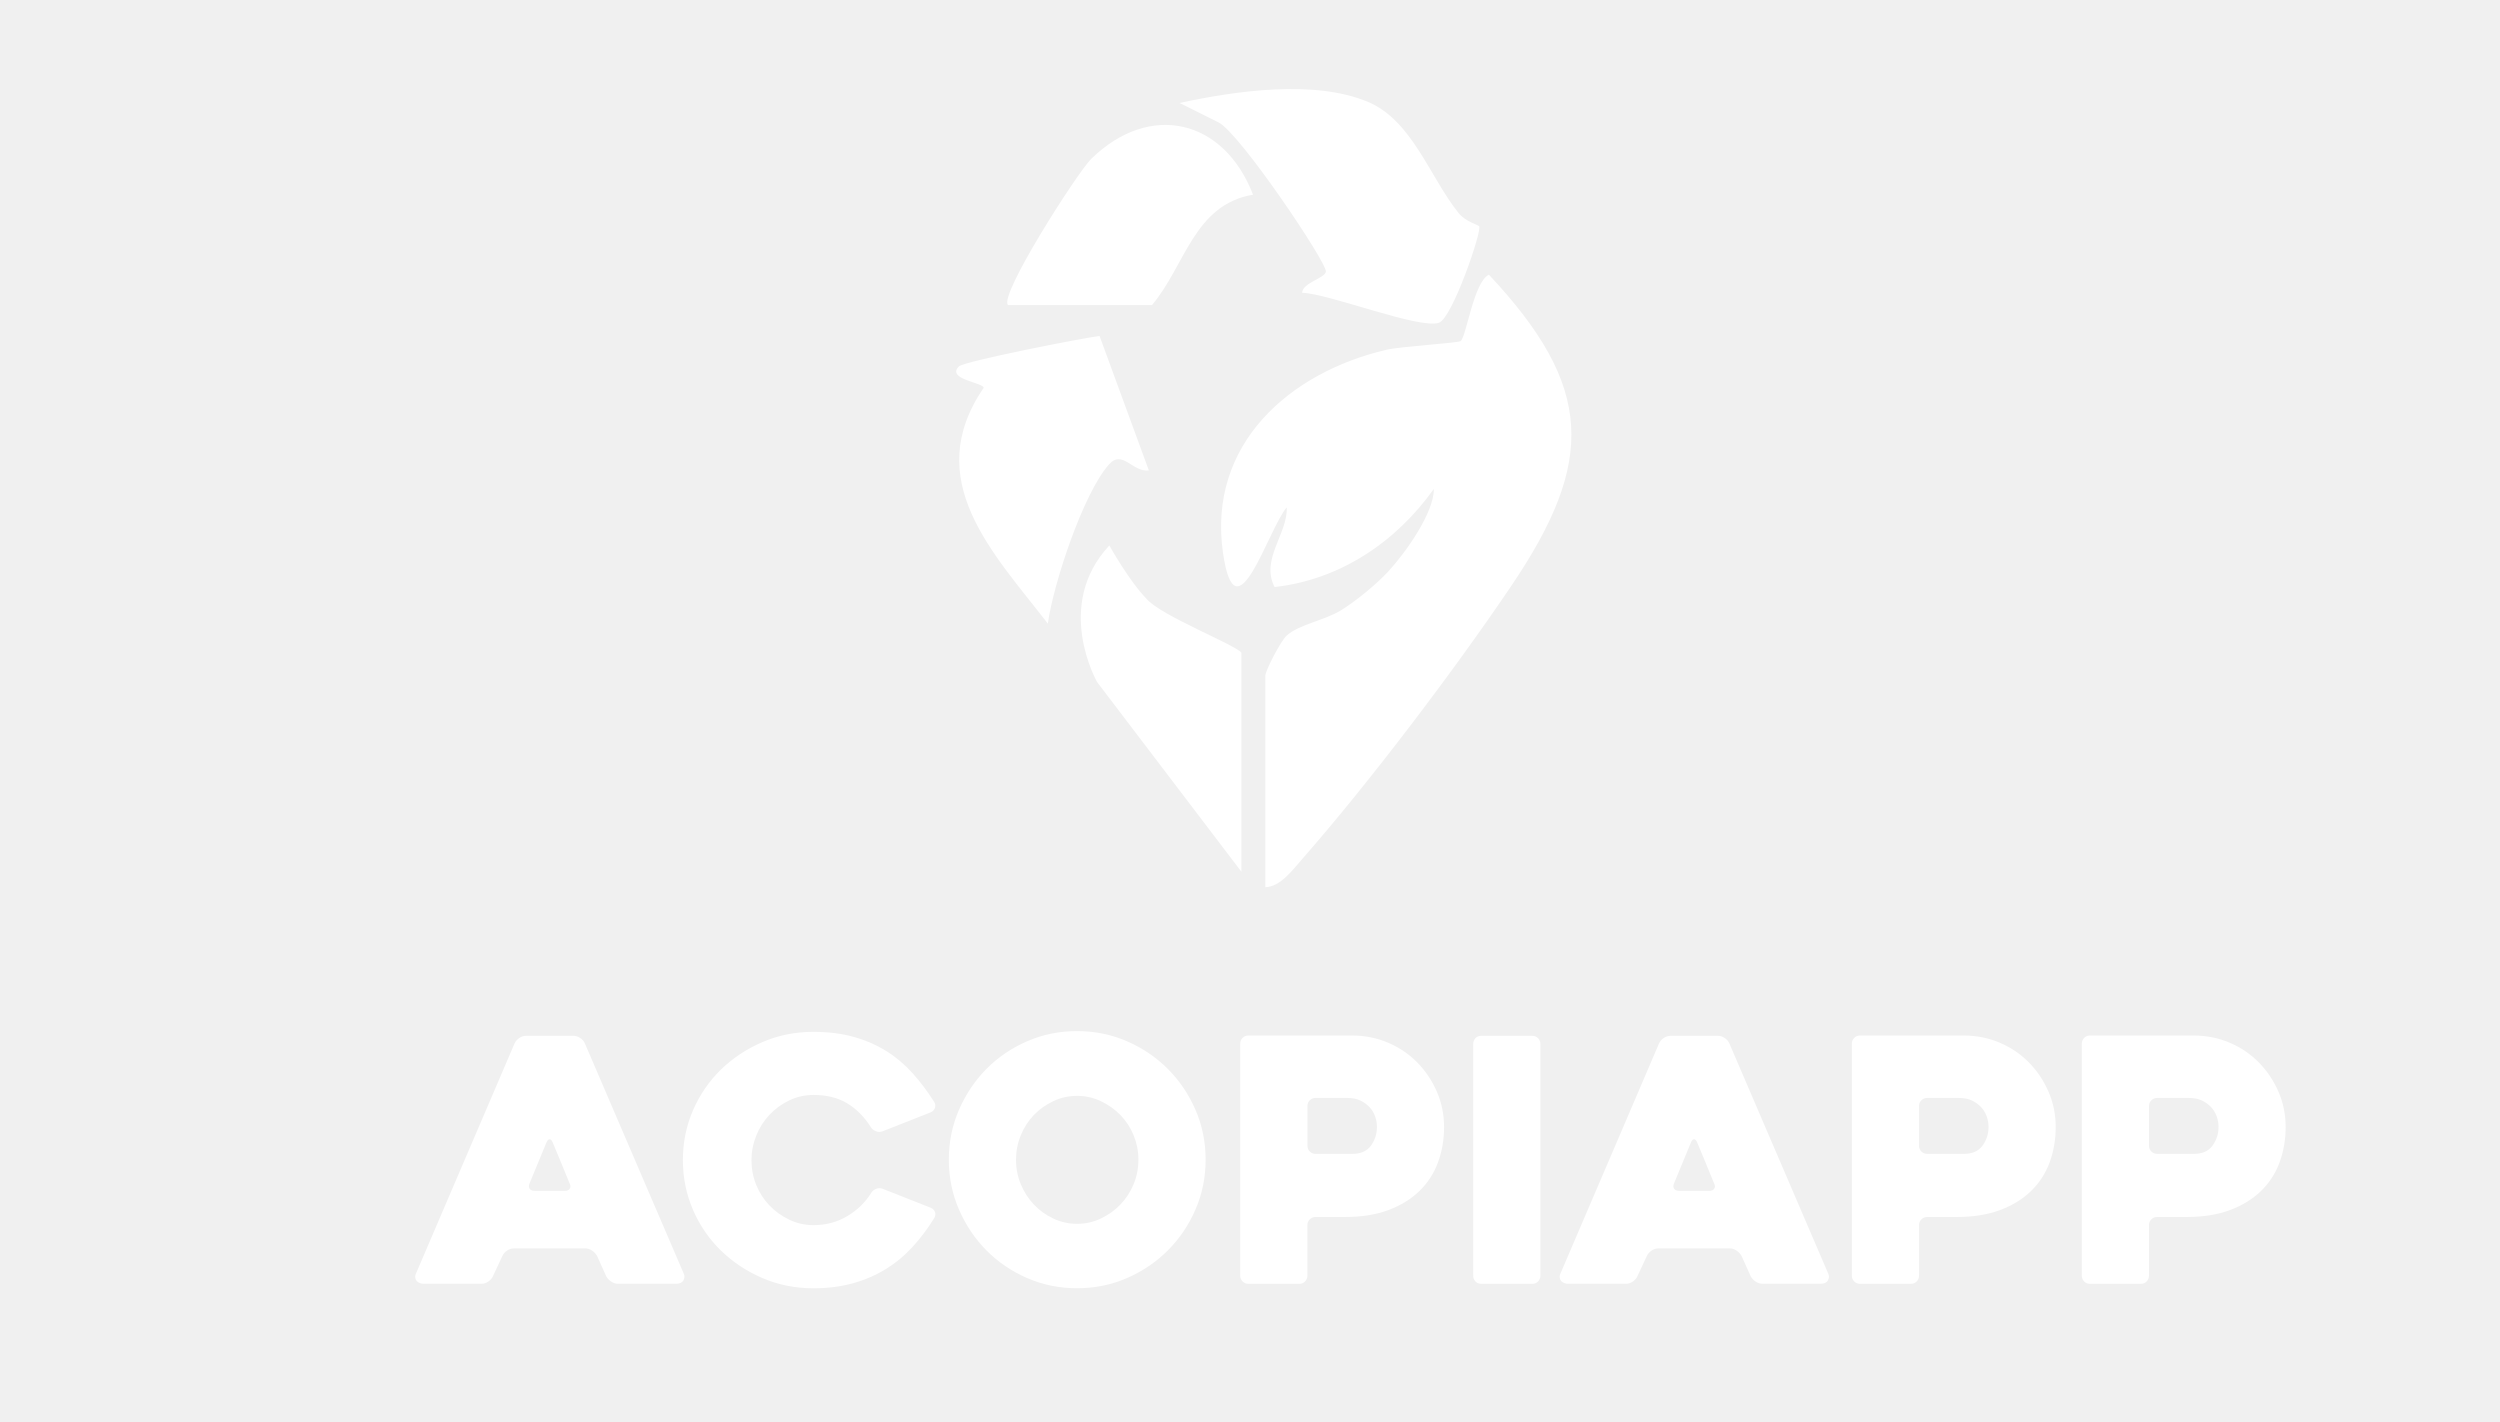
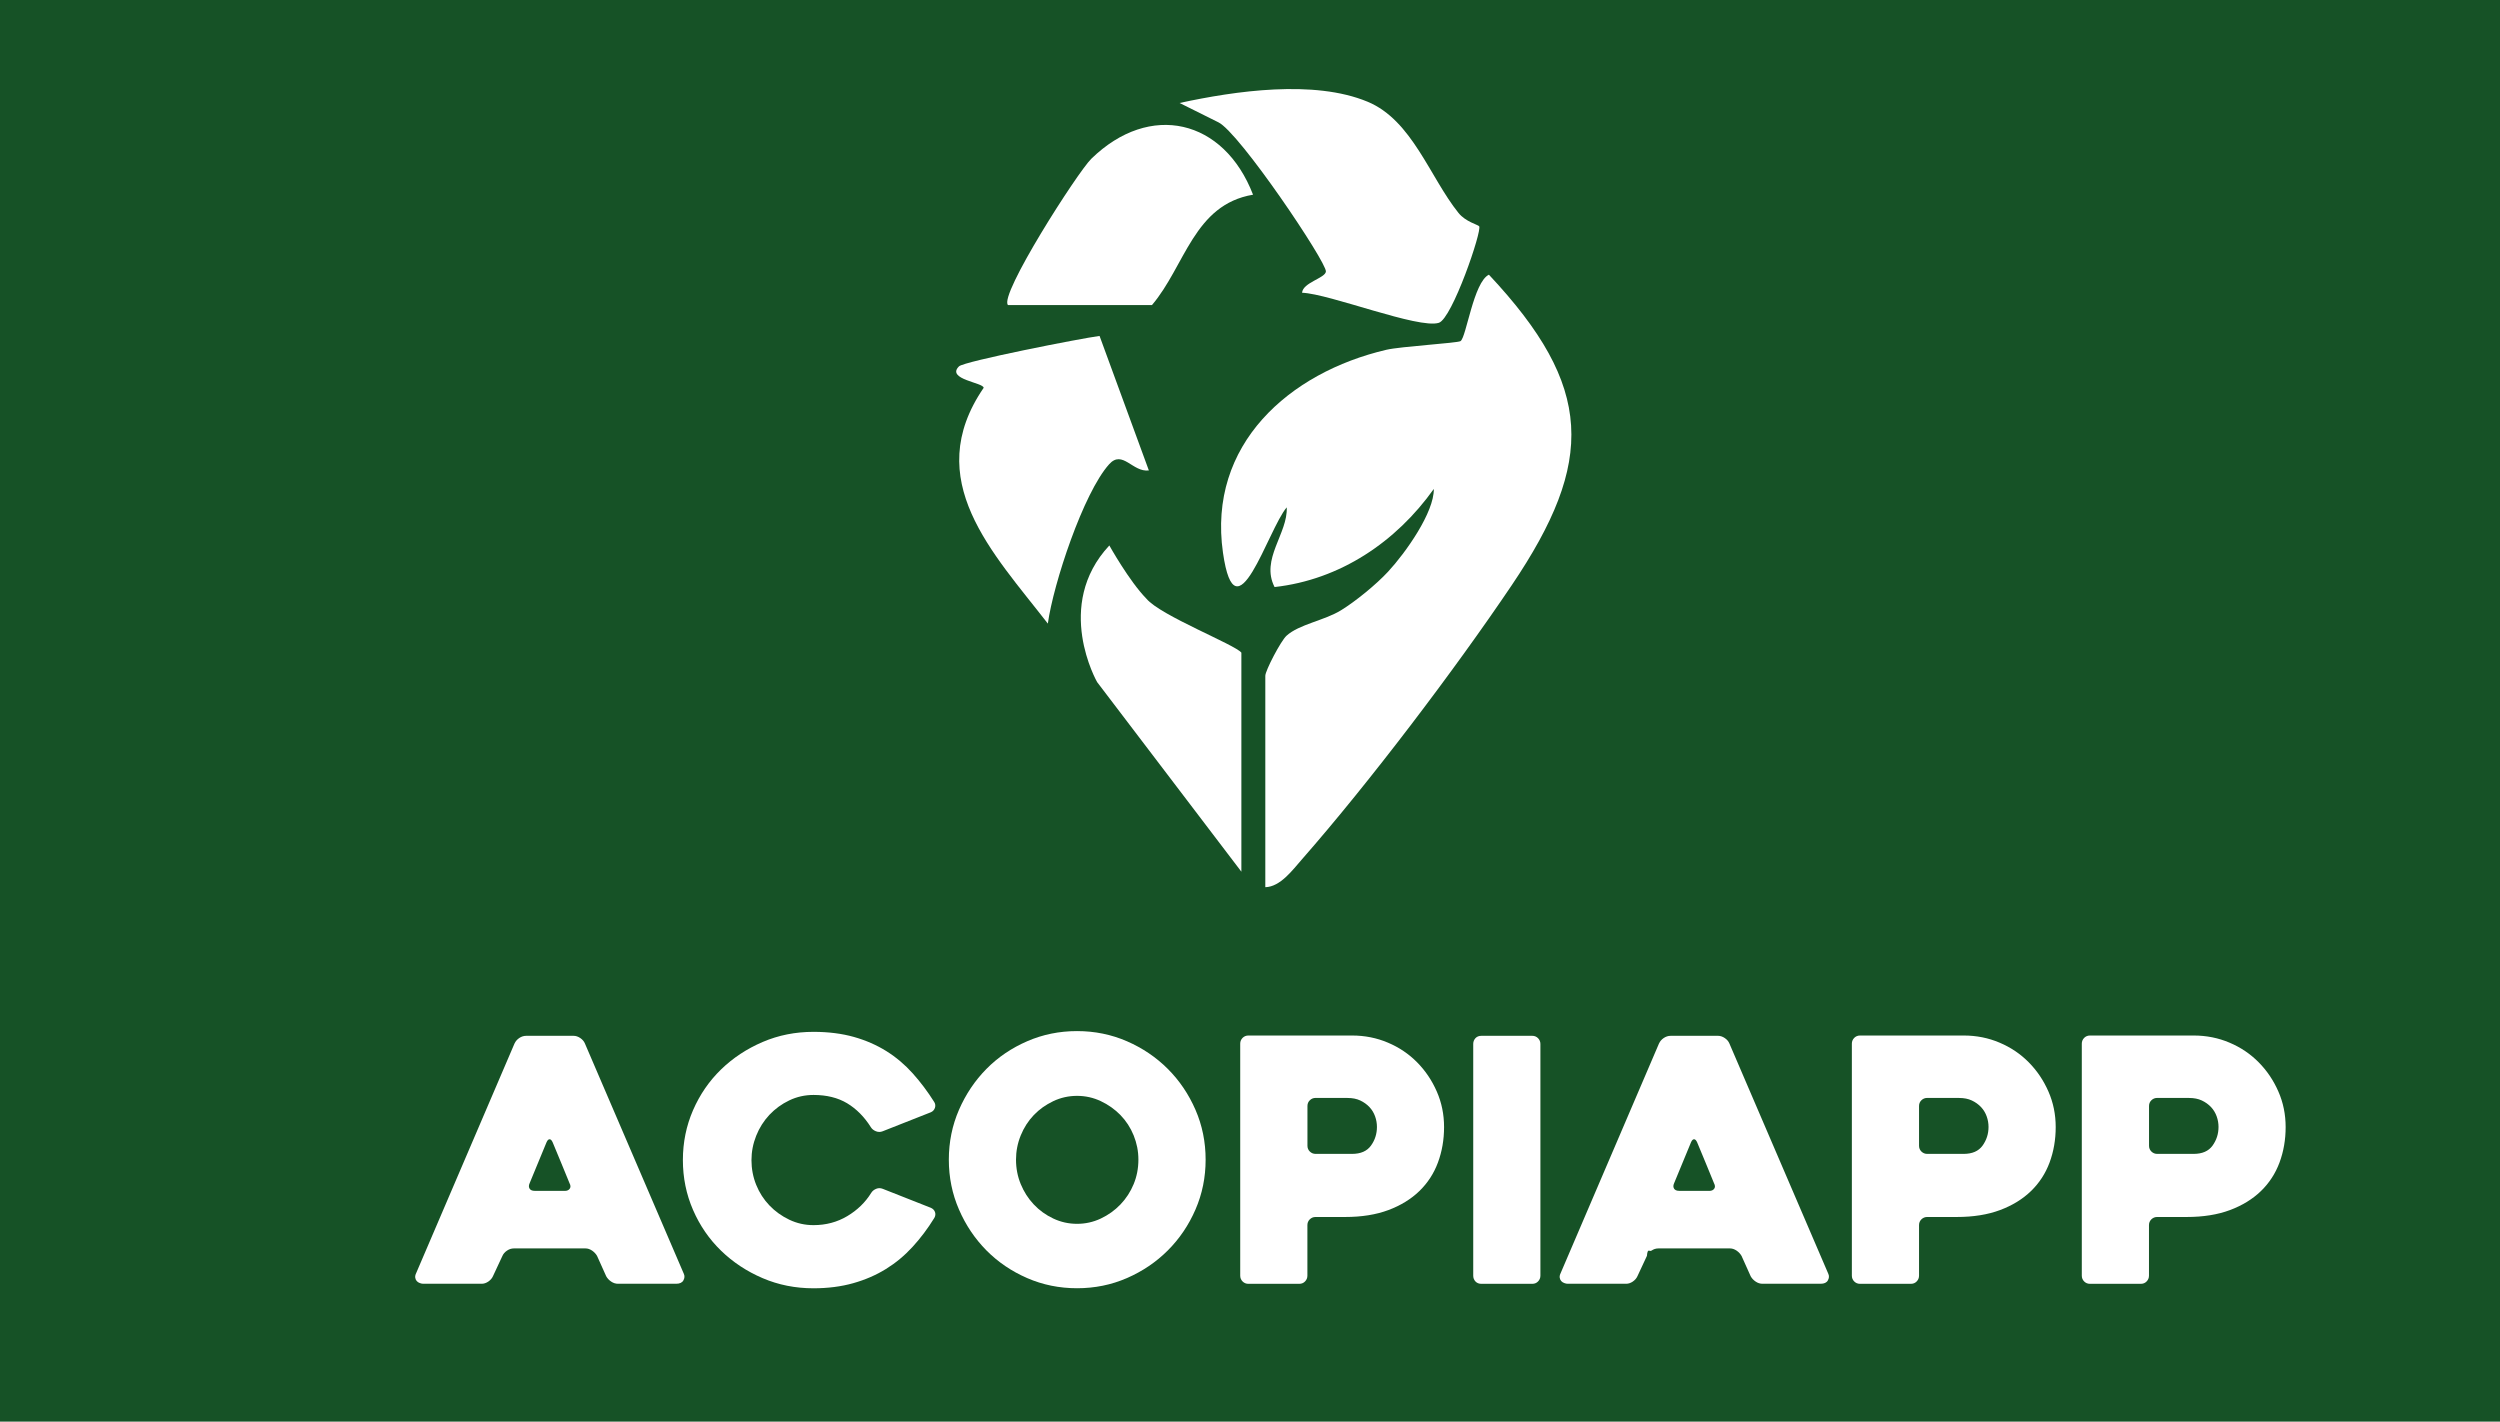
<svg xmlns="http://www.w3.org/2000/svg" id="Capa_1" version="1.1" viewBox="0 0 497.19 282.72">
  <defs>
    <style>
      .st0 {
        fill: #fff;
      }
    </style>
  </defs>
+   <rect x="0" y="0" width="497.19" height="282.72" fill="#165226" />
  <path class="st0" d="M251.64,176.42v-42.03c0-1.01,3.08-6.93,4.22-7.96,2.48-2.26,7.5-3.02,10.8-5.04,2.9-1.77,7.06-5.17,9.38-7.68,3.55-3.83,9.19-11.83,9.11-16.47-7.49,10.53-18.63,18.05-31.67,19.51-2.84-5.55,2.67-10.64,2.42-15.85-3.78,4.46-10.16,26.6-12.68,9.02-3.08-21.5,13.14-35.83,32.51-40.36,2.82-.66,14.1-1.33,14.73-1.72,1.15-.71,2.59-11.75,5.65-13.21,20.89,22.29,21.18,37.09,4.53,61.77-11.39,16.89-28.33,39.24-41.73,54.52-1.8,2.05-4.28,5.46-7.27,5.52Z" />
  <path class="st0" d="M294.17,45c.62.85-5.37,18.37-8.02,19.2-4.02,1.27-21.74-5.78-27.2-5.98.15-2.04,4.63-2.91,4.74-4.22.16-1.84-17.21-27.67-21.39-29.68l-7.71-3.84c11.06-2.4,26.74-4.68,37.39-.25,8.87,3.68,12.38,15.03,18.09,22.13,1.42,1.76,3.88,2.33,4.1,2.64Z" />
  <path class="st0" d="M218.68,66.82l9.8,26.74c-3.24.41-5.23-4.2-7.9-1.23-5.13,5.71-11.1,23.78-12.19,31.69-10.93-14.11-25.28-28.58-12.77-46.88.07-1.05-7.53-1.68-4.9-4.28,1.02-1.01,24.36-5.59,27.96-6.05Z" />
  <path class="st0" d="M200.47,60.67c-1.92-1.83,13.86-26.47,16.58-29.11,11.65-11.34,26.35-7.9,32.15,7.16-11.77,1.98-13.5,14.18-20.1,21.95h-28.63Z" />
  <path class="st0" d="M220.62,108.48s3.95,7.09,7.38,10.59c2.79,3.36,17.67,9.15,18.88,10.73v43.56l-28.69-37.71s-8.72-15.22,2.43-27.17Z" />
  <g>
    <path class="st0" d="M102.35,207.49c.18-.4.48-.75.91-1.05.43-.29.89-.44,1.38-.44h9.44c.45,0,.89.15,1.32.44.43.29.73.64.91,1.05l19.7,45.87c.18.4.15.83-.1,1.28-.25.45-.73.67-1.45.67h-11.54c-.5,0-.96-.15-1.38-.44-.43-.29-.75-.64-.98-1.05l-1.82-4.05c-.23-.4-.55-.75-.98-1.05-.43-.29-.87-.44-1.32-.44h-14.23c-.5,0-.96.15-1.38.44-.43.29-.73.64-.91,1.05l-1.89,4.05c-.18.4-.48.75-.91,1.05-.43.29-.87.44-1.32.44h-11.6c-.22,0-.46-.04-.71-.14-.25-.09-.45-.22-.61-.4-.16-.18-.26-.4-.3-.67-.04-.27.02-.58.2-.94l19.56-45.67ZM106.33,236.84h6c.45,0,.78-.15.98-.44.2-.29.19-.64-.03-1.05-.45-1.12-.99-2.44-1.62-3.95-.63-1.51-1.21-2.91-1.75-4.22-.18-.4-.38-.61-.61-.61s-.43.2-.61.61l-3.37,8.16c-.18.4-.18.75,0,1.05.18.29.52.44,1.01.44Z" />
    <path class="st0" d="M185.8,242.24c-1.3,2.11-2.74,4.02-4.32,5.74-1.57,1.72-3.34,3.19-5.3,4.4-1.96,1.21-4.13,2.15-6.51,2.82-2.38.67-5.02,1.01-7.89,1.01-3.6,0-6.97-.67-10.12-2.02-3.15-1.35-5.9-3.17-8.26-5.46-2.36-2.29-4.22-4.99-5.57-8.1s-2.02-6.41-2.02-9.92.67-6.81,2.02-9.92c1.35-3.1,3.2-5.8,5.57-8.1,2.36-2.29,5.12-4.11,8.26-5.46,3.15-1.35,6.52-2.02,10.12-2.02,2.97,0,5.64.34,8.03,1.01,2.38.67,4.54,1.62,6.48,2.83,1.93,1.21,3.68,2.69,5.23,4.42,1.55,1.73,2.98,3.63,4.28,5.7.22.36.27.74.14,1.15-.14.4-.4.7-.81.88l-9.58,3.78c-.45.18-.9.18-1.35,0-.45-.18-.79-.45-1.01-.81-1.3-2.07-2.88-3.65-4.72-4.76-1.84-1.1-4.07-1.65-6.68-1.65-1.71,0-3.32.36-4.82,1.08-1.51.72-2.82,1.68-3.95,2.87-1.12,1.2-2,2.58-2.63,4.16-.63,1.58-.94,3.2-.94,4.87s.31,3.35.94,4.9c.63,1.56,1.51,2.92,2.63,4.09,1.12,1.17,2.44,2.12,3.95,2.84,1.51.72,3.11,1.08,4.82,1.08,2.47,0,4.71-.6,6.71-1.79,2-1.19,3.59-2.73,4.76-4.62.22-.36.55-.63.98-.81.43-.18.87-.18,1.32,0l9.58,3.78c.4.18.67.46.81.84.13.38.09.78-.14,1.18Z" />
    <path class="st0" d="M188.7,230.63c0-3.51.67-6.81,2.02-9.92,1.35-3.1,3.17-5.81,5.46-8.13,2.29-2.32,4.99-4.15,8.1-5.5,3.1-1.35,6.41-2.02,9.92-2.02s6.81.67,9.92,2.02c3.1,1.35,5.81,3.18,8.13,5.5,2.32,2.32,4.15,5.03,5.5,8.13,1.35,3.1,2.02,6.41,2.02,9.92s-.67,6.81-2.02,9.92-3.18,5.81-5.5,8.13c-2.32,2.32-5.03,4.15-8.13,5.5-3.1,1.35-6.41,2.02-9.92,2.02s-6.81-.67-9.92-2.02c-3.1-1.35-5.8-3.18-8.1-5.5-2.29-2.32-4.12-5.03-5.46-8.13-1.35-3.1-2.02-6.41-2.02-9.92ZM202.06,230.63c0,1.71.31,3.33.94,4.86.63,1.53,1.49,2.88,2.6,4.05,1.1,1.17,2.39,2.1,3.88,2.8,1.48.7,3.06,1.05,4.72,1.05s3.24-.35,4.72-1.05c1.48-.7,2.79-1.63,3.91-2.8,1.12-1.17,2-2.52,2.63-4.05.63-1.53.94-3.15.94-4.86s-.32-3.27-.94-4.82c-.63-1.55-1.51-2.9-2.63-4.05-1.12-1.15-2.43-2.07-3.91-2.77-1.48-.7-3.06-1.05-4.72-1.05s-3.24.35-4.72,1.05c-1.48.7-2.78,1.62-3.88,2.77-1.1,1.15-1.97,2.5-2.6,4.05-.63,1.55-.94,3.16-.94,4.82Z" />
    <path class="st0" d="M267.51,242.03h-5.88c-.45,0-.83.16-1.15.47-.32.32-.47.7-.47,1.15v10.05c0,.45-.16.83-.47,1.15-.31.32-.69.47-1.14.47h-10.14c-.45,0-.83-.16-1.14-.47-.31-.31-.47-.7-.47-1.15v-46.14c0-.45.16-.83.47-1.15.31-.31.7-.47,1.15-.47h20.64c2.52,0,4.89.47,7.12,1.42,2.23.94,4.16,2.25,5.8,3.91,1.64,1.66,2.95,3.6,3.91,5.8.97,2.2,1.45,4.57,1.45,7.08s-.41,4.87-1.22,7.05c-.81,2.18-2.04,4.07-3.69,5.67-1.65,1.6-3.7,2.86-6.15,3.78-2.46.92-5.33,1.38-8.62,1.38ZM268.01,218.35h-6.37c-.45,0-.84.16-1.15.47-.32.31-.47.69-.47,1.14v7.91c0,.45.16.83.47,1.14.32.31.7.47,1.15.47h7.25c1.72,0,2.97-.55,3.76-1.64s1.19-2.34,1.19-3.72c0-.71-.12-1.42-.37-2.11-.25-.69-.62-1.31-1.12-1.84s-1.11-.97-1.83-1.31c-.72-.34-1.56-.5-2.51-.5Z" />
    <path class="st0" d="M304.74,255.32h-10.14c-.49,0-.88-.16-1.17-.47-.29-.31-.44-.7-.44-1.15v-46.08c0-.45.15-.83.44-1.15.29-.31.68-.47,1.17-.47h10.14c.45,0,.83.16,1.14.47.31.32.47.7.47,1.15v46.08c0,.45-.16.83-.47,1.15-.31.32-.69.47-1.14.47Z" />
-     <path class="st0" d="M329.96,207.49c.18-.4.48-.75.91-1.05.43-.29.89-.44,1.38-.44h9.44c.45,0,.89.15,1.32.44.43.29.73.64.91,1.05l19.7,45.87c.18.4.15.83-.1,1.28-.25.45-.73.67-1.45.67h-11.54c-.5,0-.96-.15-1.38-.44-.43-.29-.75-.64-.98-1.05l-1.82-4.05c-.23-.4-.55-.75-.98-1.05-.43-.29-.87-.44-1.32-.44h-14.23c-.5,0-.96.15-1.38.44-.43.29-.73.64-.91,1.05l-1.89,4.05c-.18.4-.48.75-.91,1.05-.43.29-.87.44-1.32.44h-11.6c-.22,0-.46-.04-.71-.14-.25-.09-.45-.22-.61-.4-.16-.18-.26-.4-.3-.67-.04-.27.02-.58.2-.94l19.56-45.67ZM333.94,236.84h6c.45,0,.78-.15.98-.44.2-.29.19-.64-.03-1.05-.45-1.12-.99-2.44-1.62-3.95-.63-1.51-1.21-2.91-1.75-4.22-.18-.4-.38-.61-.61-.61s-.43.2-.61.61l-3.37,8.16c-.18.4-.18.75,0,1.05.18.29.52.44,1.01.44Z" />
+     <path class="st0" d="M329.96,207.49c.18-.4.48-.75.91-1.05.43-.29.89-.44,1.38-.44h9.44c.45,0,.89.15,1.32.44.43.29.73.64.91,1.05l19.7,45.87c.18.4.15.83-.1,1.28-.25.45-.73.67-1.45.67h-11.54c-.5,0-.96-.15-1.38-.44-.43-.29-.75-.64-.98-1.05l-1.82-4.05c-.23-.4-.55-.75-.98-1.05-.43-.29-.87-.44-1.32-.44h-14.23c-.5,0-.96.15-1.38.44-.43.29-.75-.64-.91,1.05l-1.89,4.05c-.18.4-.48.75-.91,1.05-.43.29-.87.44-1.32.44h-11.6c-.22,0-.46-.04-.71-.14-.25-.09-.45-.22-.61-.4-.16-.18-.26-.4-.3-.67-.04-.27.02-.58.2-.94l19.56-45.67ZM333.94,236.84h6c.45,0,.78-.15.98-.44.2-.29.19-.64-.03-1.05-.45-1.12-.99-2.44-1.62-3.95-.63-1.51-1.21-2.91-1.75-4.22-.18-.4-.38-.61-.61-.61s-.43.2-.61.61l-3.37,8.16c-.18.4-.18.75,0,1.05.18.29.52.44,1.01.44Z" />
    <path class="st0" d="M389.15,242.03h-5.88c-.45,0-.83.16-1.15.47-.32.32-.47.7-.47,1.15v10.05c0,.45-.16.83-.47,1.15-.31.32-.69.47-1.14.47h-10.14c-.45,0-.83-.16-1.14-.47-.31-.31-.47-.7-.47-1.15v-46.14c0-.45.16-.83.47-1.15.31-.31.7-.47,1.15-.47h20.64c2.52,0,4.89.47,7.12,1.42,2.23.94,4.16,2.25,5.8,3.91,1.64,1.66,2.95,3.6,3.91,5.8.97,2.2,1.45,4.57,1.45,7.08s-.41,4.87-1.22,7.05c-.81,2.18-2.04,4.07-3.69,5.67-1.65,1.6-3.7,2.86-6.15,3.78-2.46.92-5.33,1.38-8.62,1.38ZM389.64,218.35h-6.37c-.45,0-.84.16-1.15.47-.32.31-.47.69-.47,1.14v7.91c0,.45.16.83.47,1.14.32.31.7.47,1.15.47h7.25c1.72,0,2.97-.55,3.76-1.64.79-1.1,1.19-2.34,1.19-3.72,0-.71-.12-1.42-.37-2.11-.25-.69-.62-1.31-1.12-1.84s-1.11-.97-1.83-1.31c-.72-.34-1.56-.5-2.51-.5Z" />
    <path class="st0" d="M434.88,242.03h-5.88c-.45,0-.83.16-1.15.47-.32.32-.47.7-.47,1.15v10.05c0,.45-.16.83-.47,1.15-.31.32-.69.47-1.14.47h-10.14c-.45,0-.83-.16-1.14-.47-.31-.31-.47-.7-.47-1.15v-46.14c0-.45.16-.83.47-1.15.31-.31.7-.47,1.15-.47h20.64c2.52,0,4.89.47,7.12,1.42,2.23.94,4.16,2.25,5.8,3.91,1.64,1.66,2.95,3.6,3.91,5.8.97,2.2,1.45,4.57,1.45,7.08s-.41,4.87-1.22,7.05c-.81,2.18-2.04,4.07-3.69,5.67-1.65,1.6-3.7,2.86-6.15,3.78-2.46.92-5.33,1.38-8.62,1.38ZM435.38,218.35h-6.37c-.45,0-.84.16-1.15.47-.32.31-.47.69-.47,1.14v7.91c0,.45.16.83.47,1.14.32.31.7.47,1.15.47h7.25c1.72,0,2.97-.55,3.76-1.64.79-1.1,1.19-2.34,1.19-3.72,0-.71-.12-1.42-.37-2.11-.25-.69-.62-1.31-1.12-1.84s-1.11-.97-1.83-1.31c-.72-.34-1.56-.5-2.51-.5Z" />
  </g>
</svg>
